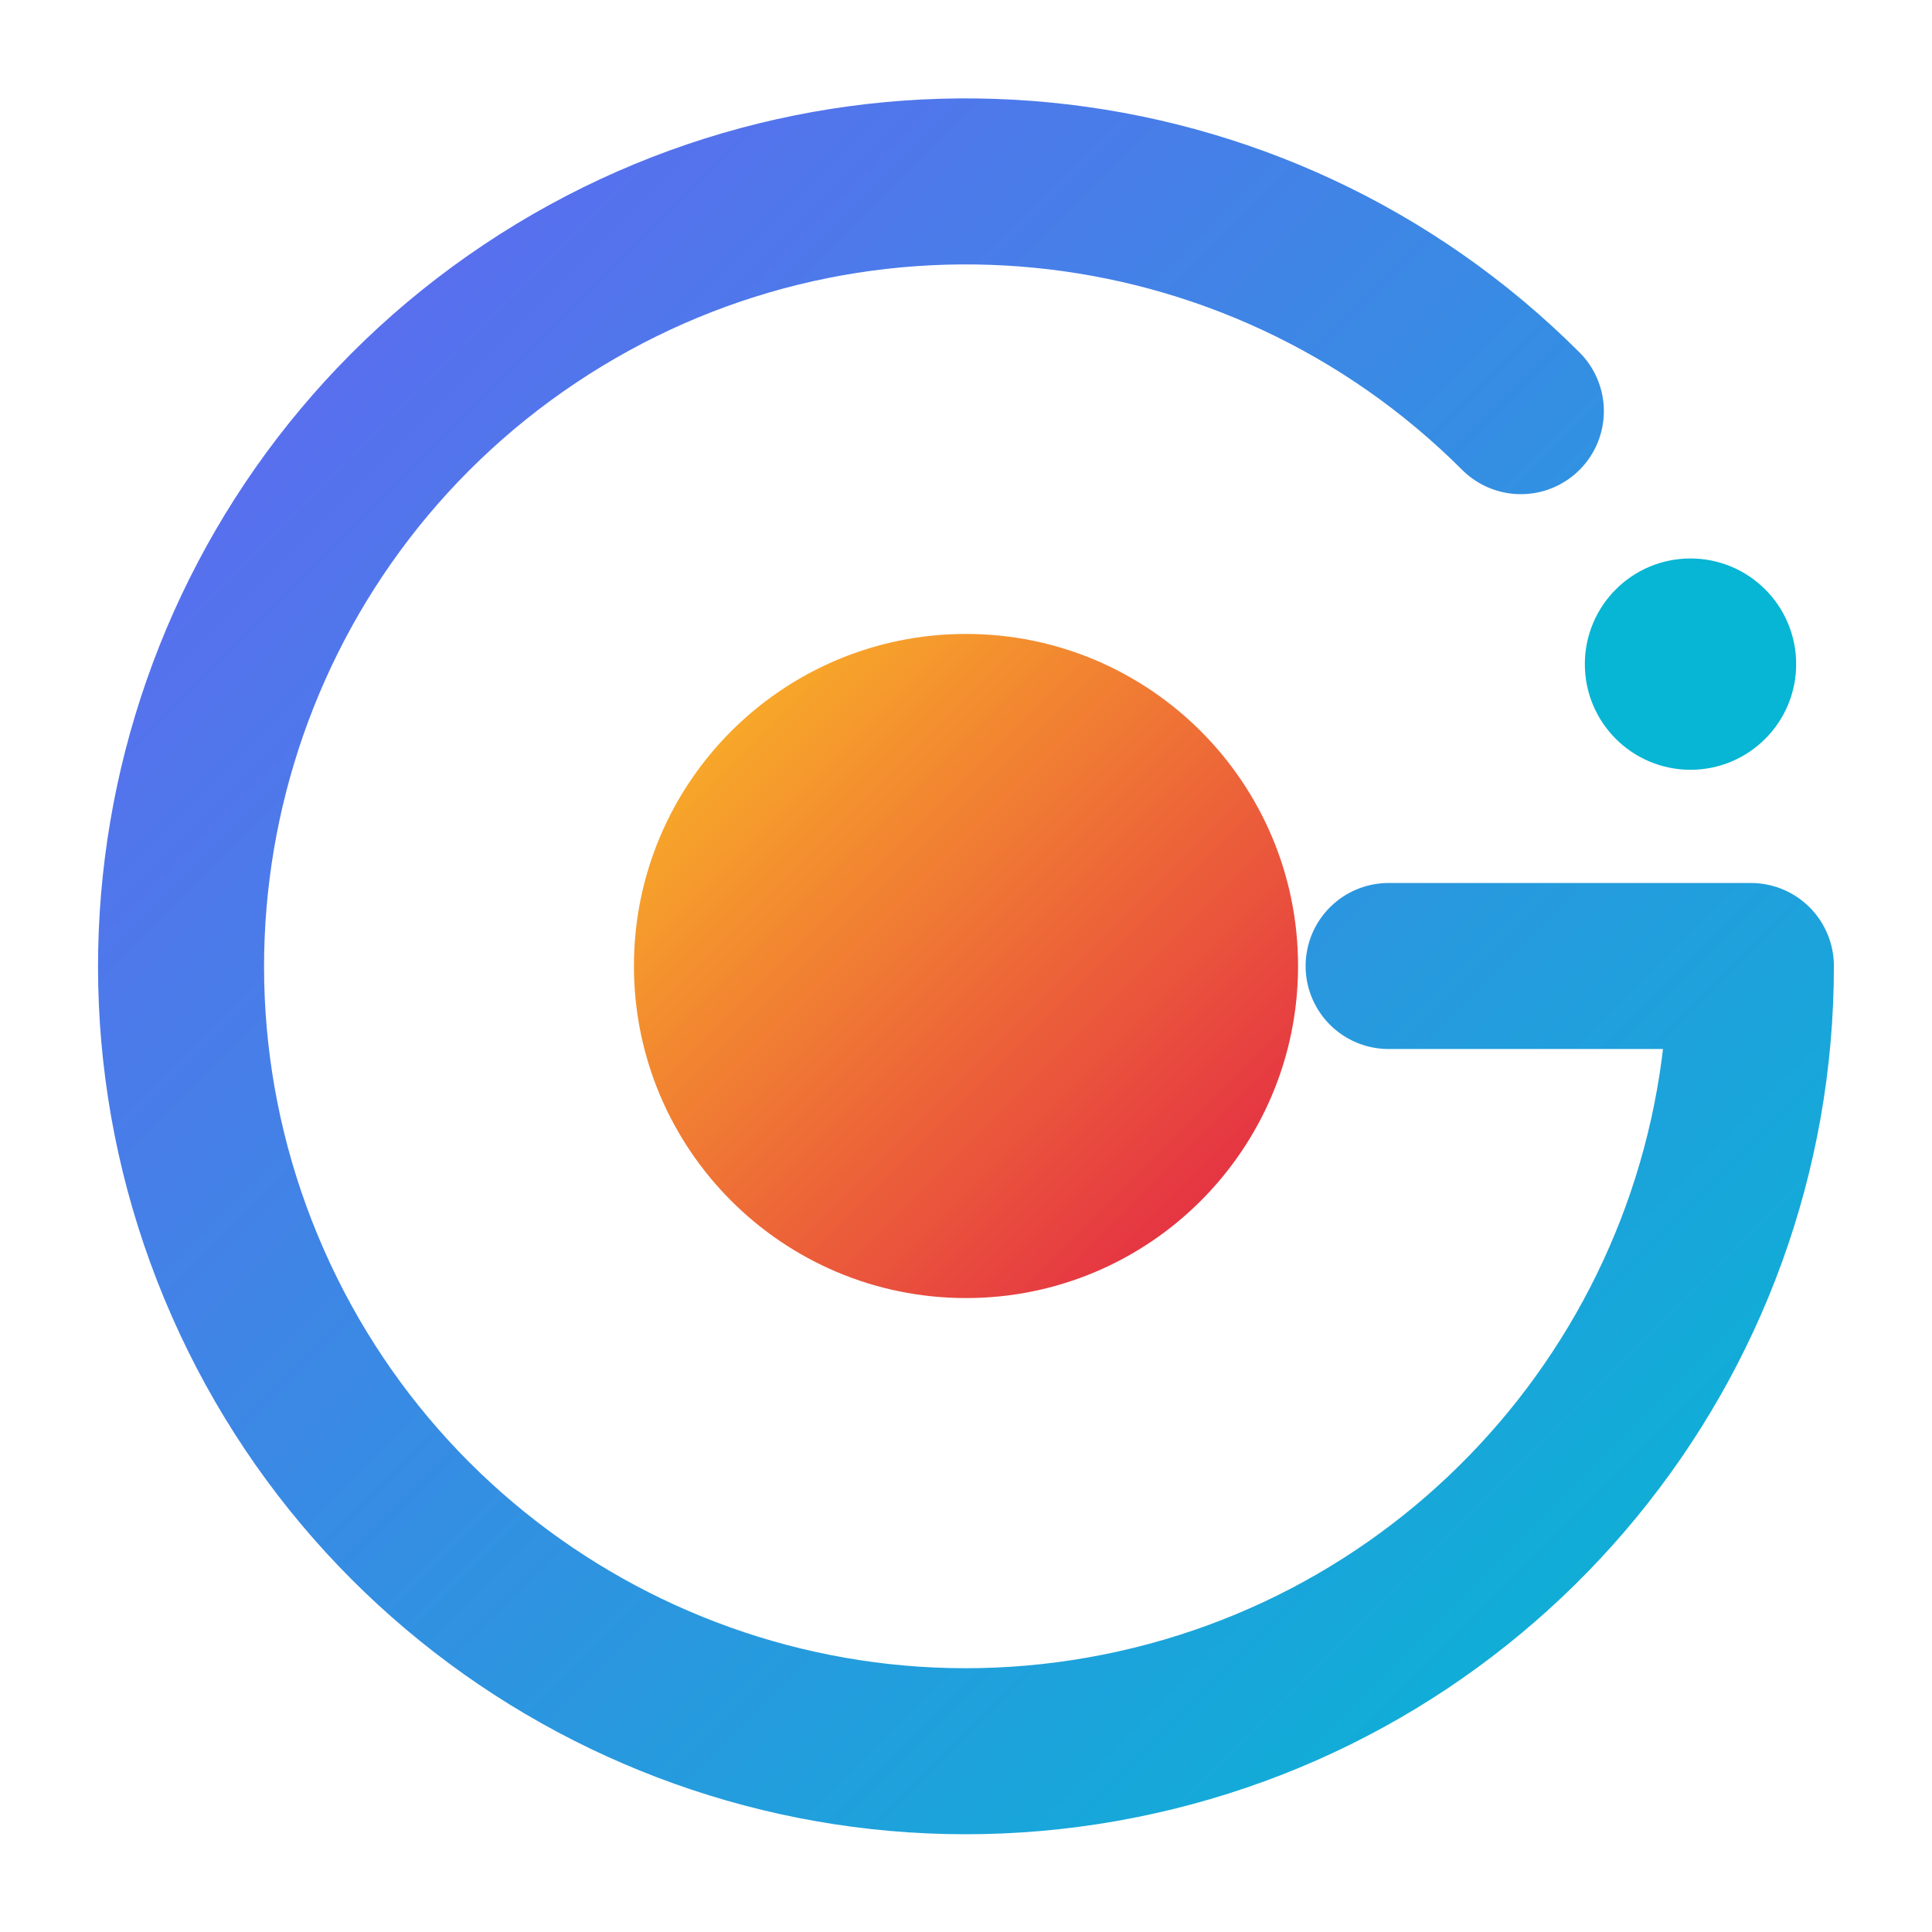
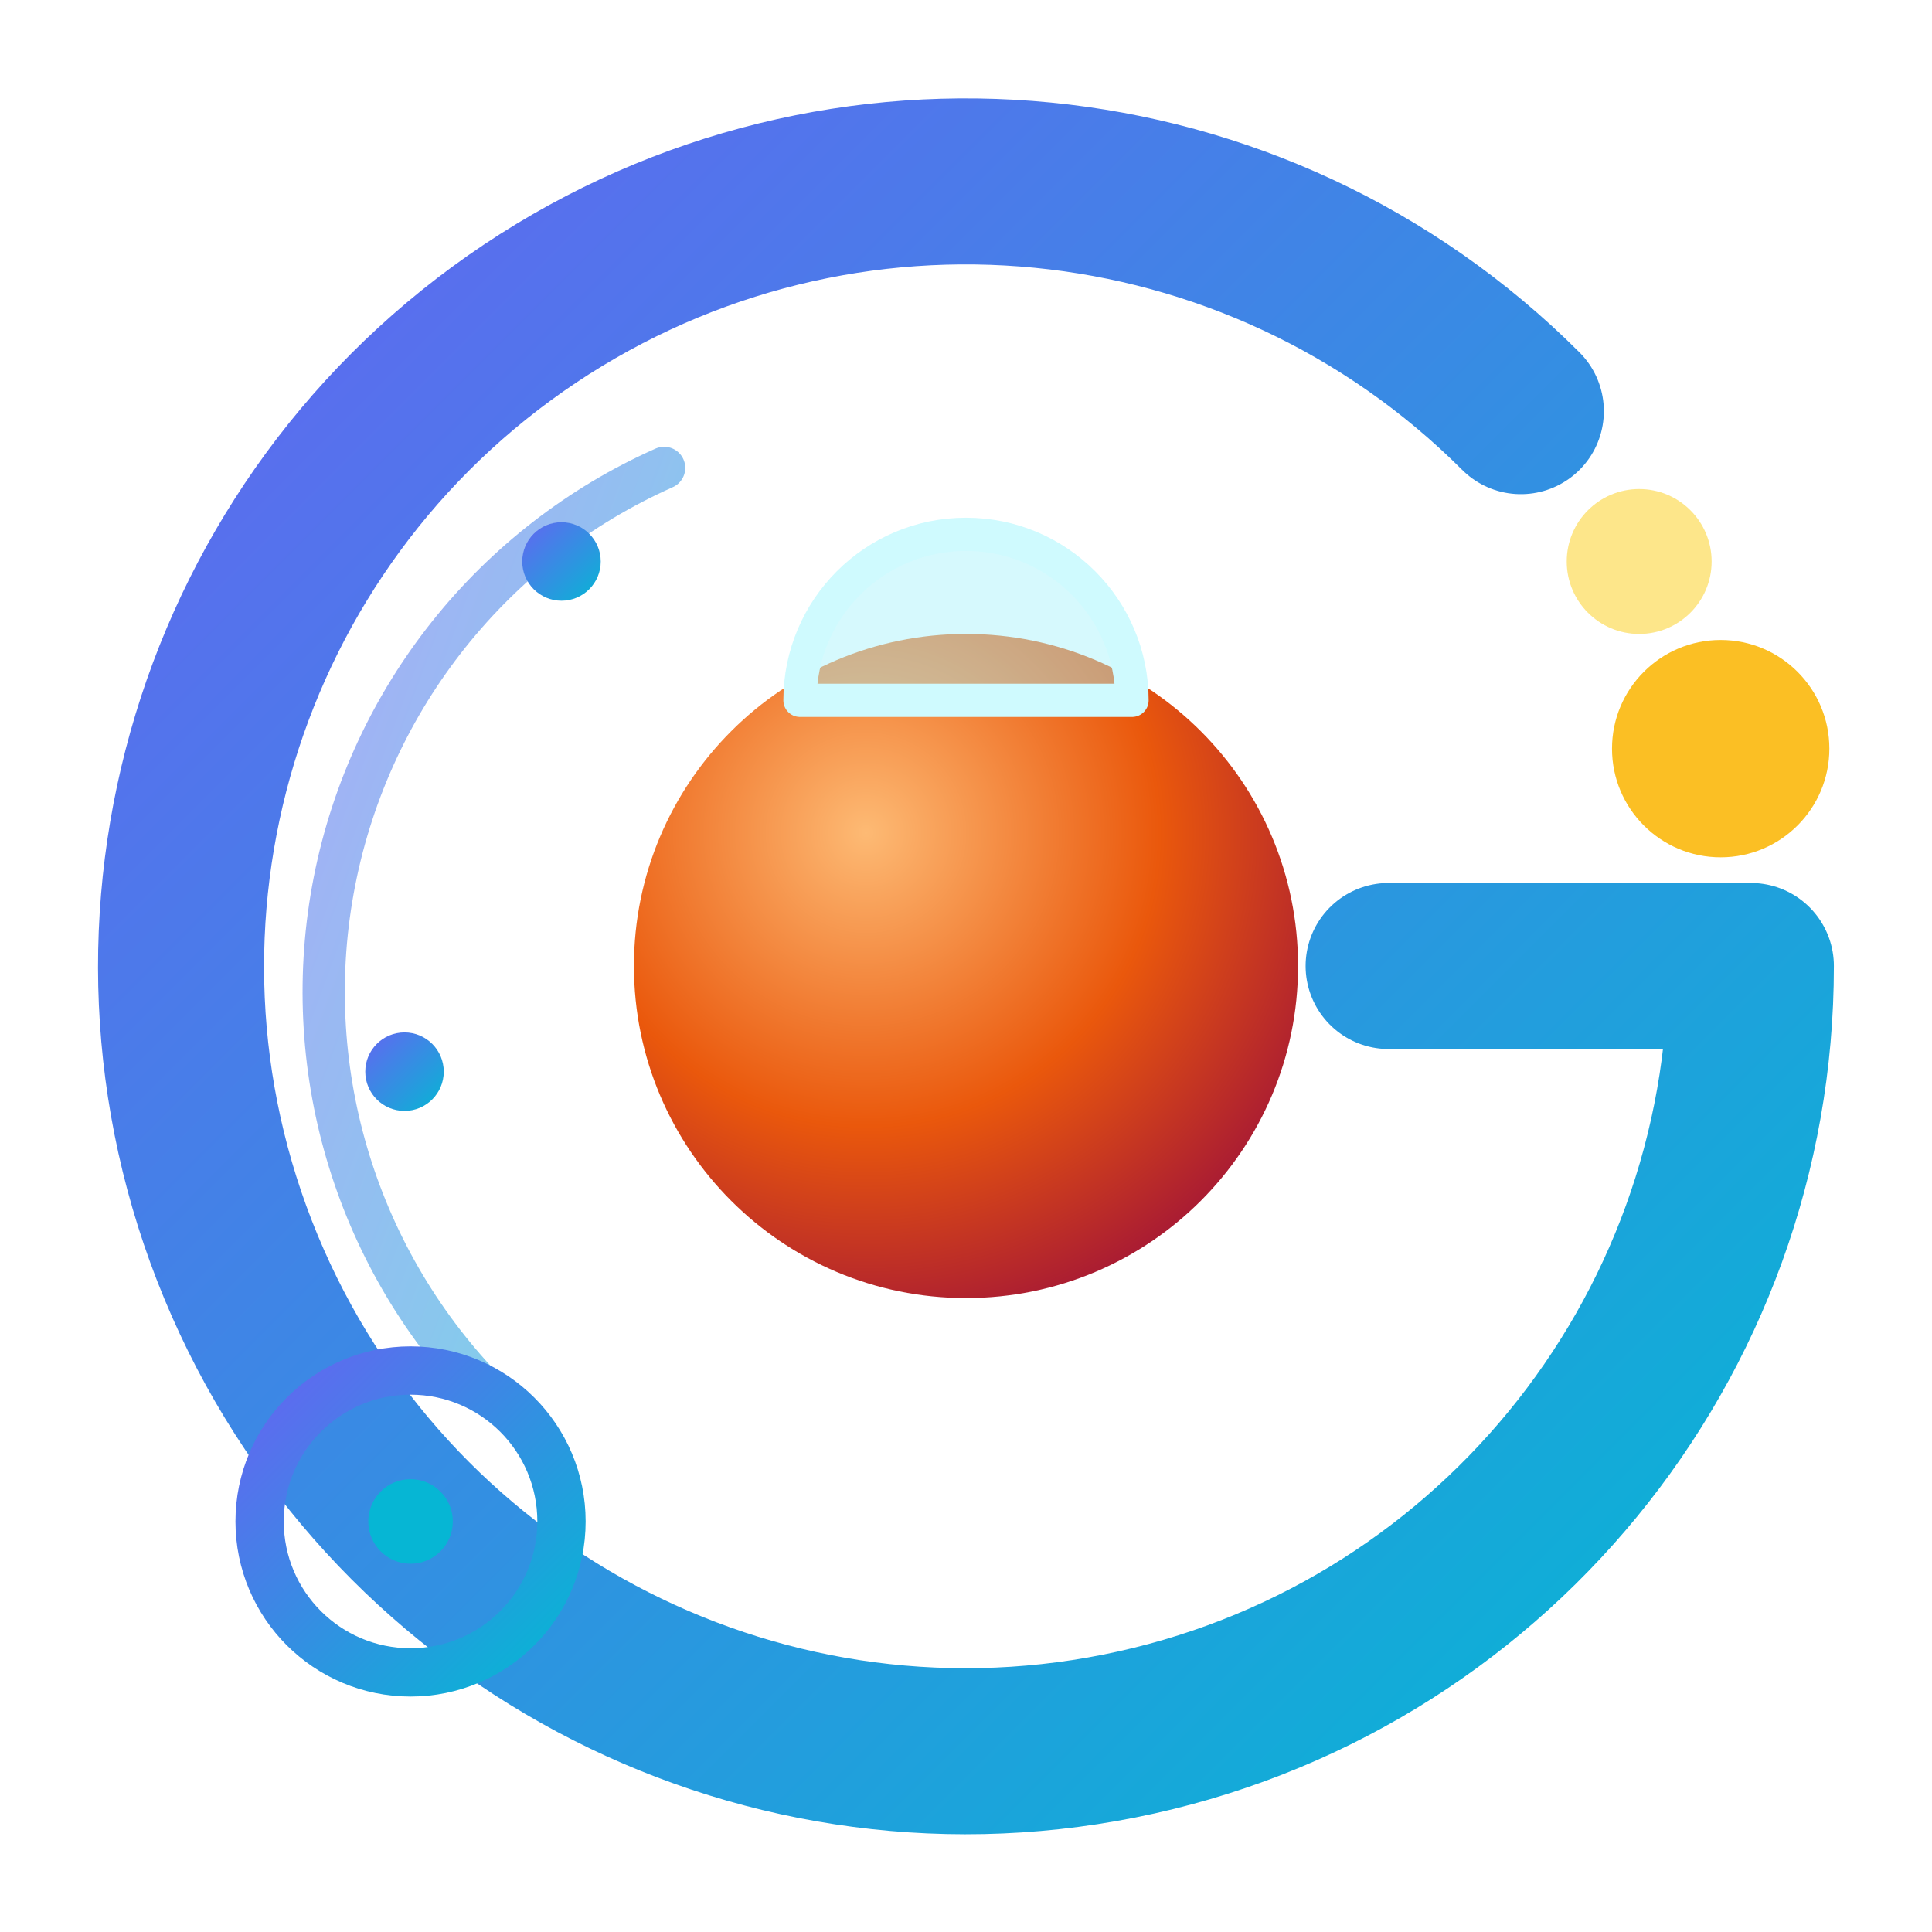
<svg xmlns="http://www.w3.org/2000/svg" viewBox="0 0 64 64" fill="none">
  <defs>
-     <linearGradient id="ring" x1="0" y1="0" x2="1" y2="1">
+     <linearGradient id="vortex" x1="0" y1="0" x2="1" y2="1">
      <stop offset="0" stop-color="#6366f1" />
      <stop offset="1" stop-color="#06b6d4" />
    </linearGradient>
-     <linearGradient id="planet" x1="0" y1="0" x2="1" y2="1">
-       <stop offset="0" stop-color="#fbbf24" />
-       <stop offset="1" stop-color="#e11d48" />
-     </linearGradient>
+     <radialGradient id="planet" cx="0.35" cy="0.3" r="0.8">
+       <stop offset="0" stop-color="#fdba74" />
+       <stop offset="0.55" stop-color="#ea580c" />
+       <stop offset="1" stop-color="#9f1239" />
+     </radialGradient>
  </defs>
-   <path d="M50.38 13.62A26 26 0 1 0 58 32H46" stroke="url(#ring)" stroke-width="5.5" stroke-linecap="round" stroke-linejoin="round" />
+   <path d="M16 46A19 19 0 0 1 22 15.5" stroke="url(#vortex)" stroke-width="1.4" stroke-linecap="round" opacity="0.55" />
+   <circle cx="18.6" cy="18.6" r="1.3" fill="url(#vortex)" />
+   <circle cx="13.4" cy="35.5" r="1.3" fill="url(#vortex)" />
+   <path d="M50.38 13.62A26 26 0 1 0 58 32H46" stroke="url(#vortex)" stroke-width="5.5" stroke-linecap="round" stroke-linejoin="round" />
+   <circle cx="13.6" cy="50.4" r="5" stroke="url(#vortex)" stroke-width="1.6" fill="none" />
+   <circle cx="13.6" cy="50.4" r="1.4" fill="#06b6d4" />
  <circle cx="32" cy="32" r="11" fill="url(#planet)" />
-   <circle cx="56" cy="22" r="3.5" fill="#06b6d4" />
+   <path d="M26.5 23.2A5.5 5.5 0 0 1 37.5 23.2Z" fill="#a5f3fc" fill-opacity="0.45" stroke="#cffafe" stroke-width="1.1" stroke-linejoin="round" />
+   <circle cx="57" cy="24.8" r="3.6" fill="#fbbf24" />
+   <circle cx="54.3" cy="18.6" r="2.4" fill="#fde68a" />
</svg>
